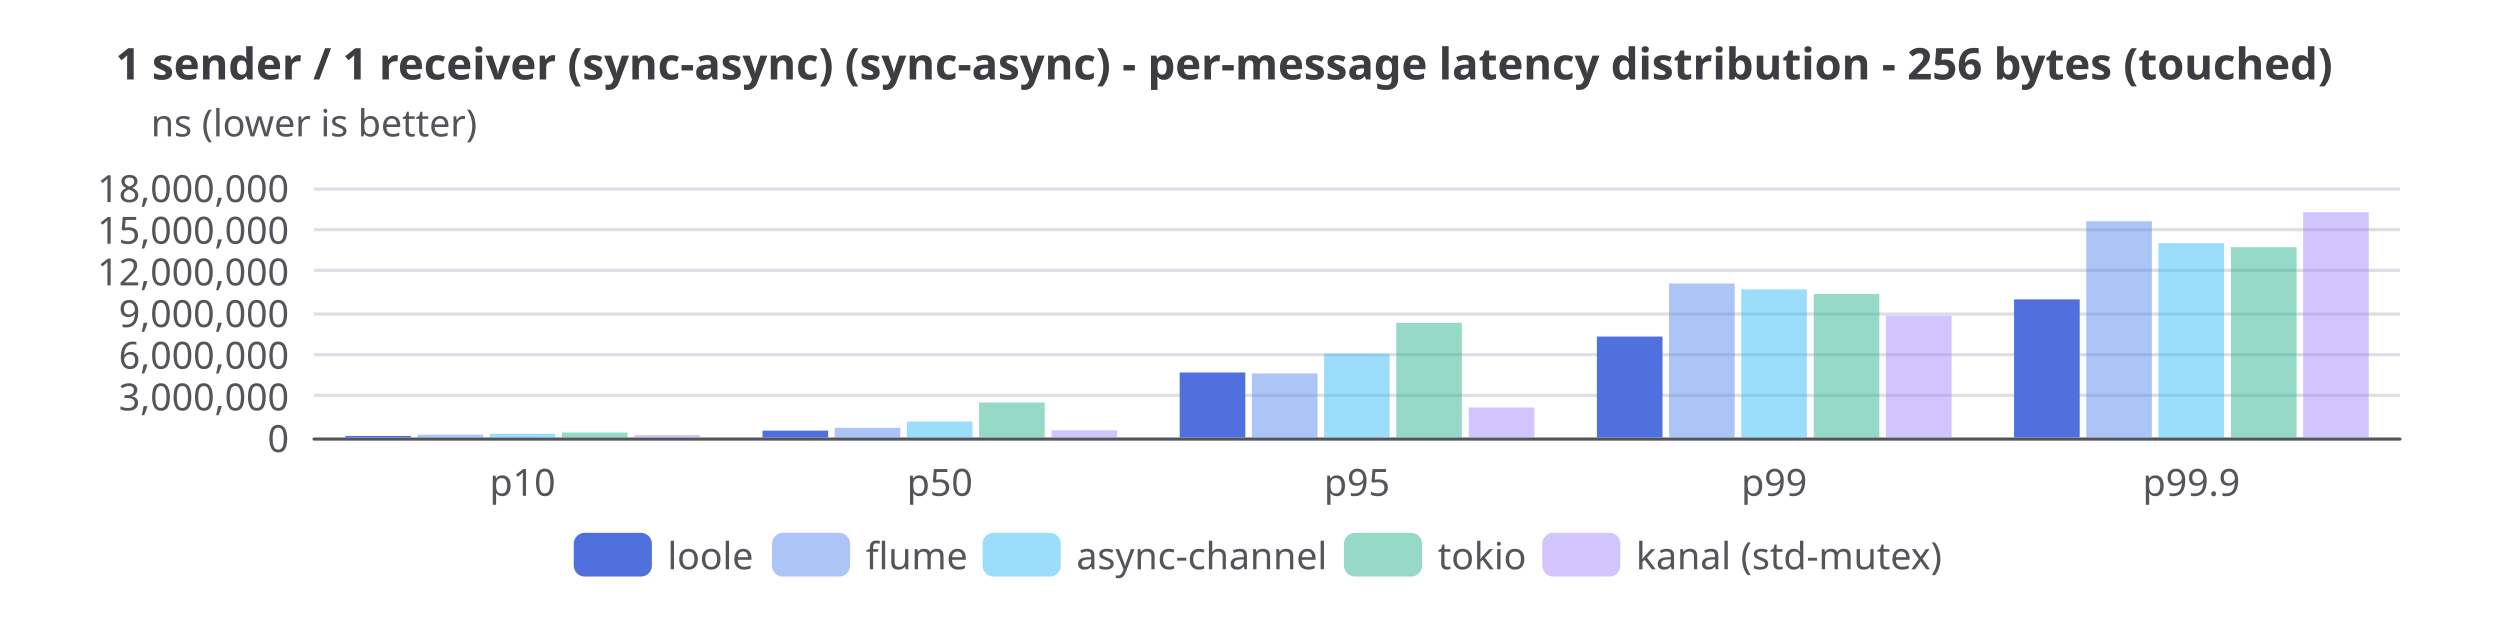
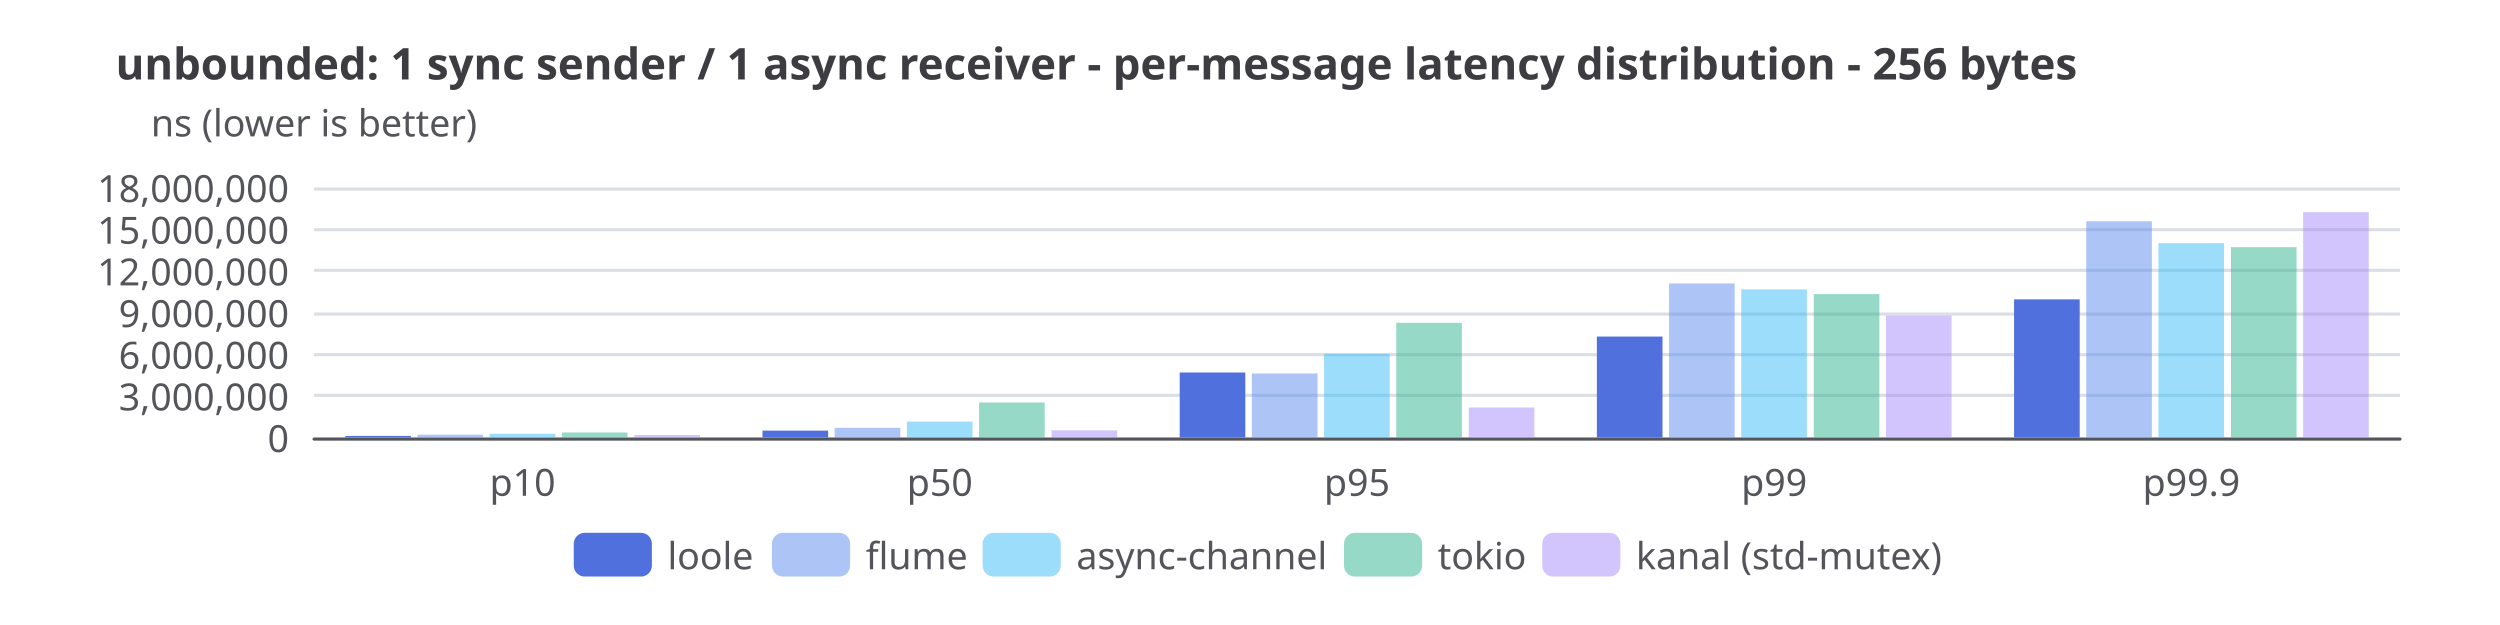
<svg xmlns="http://www.w3.org/2000/svg" width="800" height="200" version="1.1" baseProfile="full" viewBox="0 0 800 200">
  <rect width="800" height="200" x="0" y="0" fill="white" />
  <path d="M100.5 140.5L768 140.5" fill="none" pointer-events="visible" stroke="#dbdee4" class="zr23-cls-165" />
  <path d="M100.5 126.5L768 126.5" fill="none" pointer-events="visible" stroke="#dbdee4" class="zr23-cls-165" />
  <path d="M100.5 113.5L768 113.5" fill="none" pointer-events="visible" stroke="#dbdee4" class="zr23-cls-165" />
  <path d="M100.5 100.5L768 100.5" fill="none" pointer-events="visible" stroke="#dbdee4" class="zr23-cls-165" />
  <path d="M100.5 86.5L768 86.5" fill="none" pointer-events="visible" stroke="#dbdee4" class="zr23-cls-165" />
  <path d="M100.5 73.5L768 73.5" fill="none" pointer-events="visible" stroke="#dbdee4" class="zr23-cls-165" />
  <path d="M100.5 60.5L768 60.5" fill="none" pointer-events="visible" stroke="#dbdee4" class="zr23-cls-165" />
  <text dominant-baseline="central" text-anchor="middle" style="font-size:12px;font-family:sans-serif;" xml:space="preserve" y="-6" transform="translate(100.48 45)" fill="#54555a">ns (lower is better)</text>
  <path d="M100.5 140.5L768 140.5" fill="none" pointer-events="visible" stroke="#54555a" stroke-linecap="round" class="zr23-cls-165" />
  <text dominant-baseline="central" text-anchor="end" style="font-size:12px;font-family:sans-serif;" transform="translate(92.48 140)" fill="#54555a">0</text>
  <text dominant-baseline="central" text-anchor="end" style="font-size:12px;font-family:sans-serif;" transform="translate(92.48 126.6667)" fill="#54555a">3,000,000</text>
  <text dominant-baseline="central" text-anchor="end" style="font-size:12px;font-family:sans-serif;" transform="translate(92.48 113.3333)" fill="#54555a">6,000,000</text>
  <text dominant-baseline="central" text-anchor="end" style="font-size:12px;font-family:sans-serif;" transform="translate(92.48 100)" fill="#54555a">9,000,000</text>
  <text dominant-baseline="central" text-anchor="end" style="font-size:12px;font-family:sans-serif;" transform="translate(92.48 86.6667)" fill="#54555a">12,000,000</text>
  <text dominant-baseline="central" text-anchor="end" style="font-size:12px;font-family:sans-serif;" transform="translate(92.48 73.3333)" fill="#54555a">15,000,000</text>
  <text dominant-baseline="central" text-anchor="end" style="font-size:12px;font-family:sans-serif;" transform="translate(92.48 60)" fill="#54555a">18,000,000</text>
  <text dominant-baseline="central" text-anchor="middle" style="font-size:12px;font-family:sans-serif;" y="6" transform="translate(167.232 148)" fill="#54555a">p10</text>
  <text dominant-baseline="central" text-anchor="middle" style="font-size:12px;font-family:sans-serif;" y="6" transform="translate(300.736 148)" fill="#54555a">p50</text>
  <text dominant-baseline="central" text-anchor="middle" style="font-size:12px;font-family:sans-serif;" y="6" transform="translate(434.24 148)" fill="#54555a">p95</text>
  <text dominant-baseline="central" text-anchor="middle" style="font-size:12px;font-family:sans-serif;" y="6" transform="translate(567.744 148)" fill="#54555a">p99</text>
  <text dominant-baseline="central" text-anchor="middle" style="font-size:12px;font-family:sans-serif;" y="6" transform="translate(701.248 148)" fill="#54555a">p99.9</text>
  <path d="M110.5 140l21 0l0 -0.5l-21 0Z" fill="#5070dd" ecmeta_series_index="0" ecmeta_data_index="0" ecmeta_ssr_type="chart" class="zr23-cls-166" />
  <path d="M244 140l21 0l0 -2.2l-21 0Z" fill="#5070dd" ecmeta_series_index="0" ecmeta_data_index="1" ecmeta_ssr_type="chart" class="zr23-cls-166" />
  <path d="M377.5 140l21 0l0 -20.8l-21 0Z" fill="#5070dd" ecmeta_series_index="0" ecmeta_data_index="2" ecmeta_ssr_type="chart" class="zr23-cls-166" />
  <path d="M511 140l21 0l0 -32.3l-21 0Z" fill="#5070dd" ecmeta_series_index="0" ecmeta_data_index="3" ecmeta_ssr_type="chart" class="zr23-cls-166" />
  <path d="M644.5 140l21 0l0 -44.2l-21 0Z" fill="#5070dd" ecmeta_series_index="0" ecmeta_data_index="4" ecmeta_ssr_type="chart" class="zr23-cls-166" />
  <path d="M133.6 140l21 0l0 -0.9l-21 0Z" fill="rgb(91,141,239)" fill-opacity="0.5" ecmeta_series_index="1" ecmeta_data_index="0" ecmeta_ssr_type="chart" class="zr23-cls-167" />
  <path d="M267.1 140l21 0l0 -3.1l-21 0Z" fill="rgb(91,141,239)" fill-opacity="0.5" ecmeta_series_index="1" ecmeta_data_index="1" ecmeta_ssr_type="chart" class="zr23-cls-167" />
  <path d="M400.6 140l21 0l0 -20.5l-21 0Z" fill="rgb(91,141,239)" fill-opacity="0.5" ecmeta_series_index="1" ecmeta_data_index="2" ecmeta_ssr_type="chart" class="zr23-cls-167" />
  <path d="M534.1 140l21 0l0 -49.3l-21 0Z" fill="rgb(91,141,239)" fill-opacity="0.5" ecmeta_series_index="1" ecmeta_data_index="3" ecmeta_ssr_type="chart" class="zr23-cls-167" />
  <path d="M667.6 140l21 0l0 -69.2l-21 0Z" fill="rgb(91,141,239)" fill-opacity="0.5" ecmeta_series_index="1" ecmeta_data_index="4" ecmeta_ssr_type="chart" class="zr23-cls-167" />
  <path d="M156.7 140l21 0l0 -1.2l-21 0Z" fill="rgb(56,189,248)" fill-opacity="0.5" ecmeta_series_index="2" ecmeta_data_index="0" ecmeta_ssr_type="chart" class="zr23-cls-168" />
  <path d="M290.2 140l21 0l0 -5.1l-21 0Z" fill="rgb(56,189,248)" fill-opacity="0.5" ecmeta_series_index="2" ecmeta_data_index="1" ecmeta_ssr_type="chart" class="zr23-cls-168" />
  <path d="M423.7 140l21 0l0 -26.8l-21 0Z" fill="rgb(56,189,248)" fill-opacity="0.5" ecmeta_series_index="2" ecmeta_data_index="2" ecmeta_ssr_type="chart" class="zr23-cls-168" />
  <path d="M557.2 140l21 0l0 -47.4l-21 0Z" fill="rgb(56,189,248)" fill-opacity="0.5" ecmeta_series_index="2" ecmeta_data_index="3" ecmeta_ssr_type="chart" class="zr23-cls-168" />
  <path d="M690.7 140l21 0l0 -62.2l-21 0Z" fill="rgb(56,189,248)" fill-opacity="0.5" ecmeta_series_index="2" ecmeta_data_index="4" ecmeta_ssr_type="chart" class="zr23-cls-168" />
  <path d="M179.8 140l21 0l0 -1.6l-21 0Z" fill="rgb(47,181,142)" fill-opacity="0.5" ecmeta_series_index="3" ecmeta_data_index="0" ecmeta_ssr_type="chart" class="zr23-cls-169" />
  <path d="M313.3 140l21 0l0 -11.2l-21 0Z" fill="rgb(47,181,142)" fill-opacity="0.5" ecmeta_series_index="3" ecmeta_data_index="1" ecmeta_ssr_type="chart" class="zr23-cls-169" />
  <path d="M446.8 140l21 0l0 -36.7l-21 0Z" fill="rgb(47,181,142)" fill-opacity="0.5" ecmeta_series_index="3" ecmeta_data_index="2" ecmeta_ssr_type="chart" class="zr23-cls-169" />
  <path d="M580.4 140l21 0l0 -45.9l-21 0Z" fill="rgb(47,181,142)" fill-opacity="0.5" ecmeta_series_index="3" ecmeta_data_index="3" ecmeta_ssr_type="chart" class="zr23-cls-169" />
  <path d="M713.9 140l21 0l0 -60.9l-21 0Z" fill="rgb(47,181,142)" fill-opacity="0.5" ecmeta_series_index="3" ecmeta_data_index="4" ecmeta_ssr_type="chart" class="zr23-cls-169" />
  <path d="M203 140l21 0l0 -0.8l-21 0Z" fill="rgb(167,139,250)" fill-opacity="0.5" ecmeta_series_index="4" ecmeta_data_index="0" ecmeta_ssr_type="chart" class="zr23-cls-170" />
  <path d="M336.5 140l21 0l0 -2.3l-21 0Z" fill="rgb(167,139,250)" fill-opacity="0.5" ecmeta_series_index="4" ecmeta_data_index="1" ecmeta_ssr_type="chart" class="zr23-cls-170" />
  <path d="M470 140l21 0l0 -9.6l-21 0Z" fill="rgb(167,139,250)" fill-opacity="0.5" ecmeta_series_index="4" ecmeta_data_index="2" ecmeta_ssr_type="chart" class="zr23-cls-170" />
  <path d="M603.5 140l21 0l0 -39l-21 0Z" fill="rgb(167,139,250)" fill-opacity="0.5" ecmeta_series_index="4" ecmeta_data_index="3" ecmeta_ssr_type="chart" class="zr23-cls-170" />
  <path d="M737 140l21 0l0 -72.1l-21 0Z" fill="rgb(167,139,250)" fill-opacity="0.5" ecmeta_series_index="4" ecmeta_data_index="4" ecmeta_ssr_type="chart" class="zr23-cls-170" />
  <path d="M-5 -5.5l442.8 0l0 25l-442.8 0Z" transform="translate(183.6 170.5)" fill="rgb(0,0,0)" fill-opacity="0" stroke="#b7b9be" stroke-width="0" class="zr23-cls-165" />
  <path d="M3.5 0L21.5 0A3.5 3.5 0 0 1 25 3.5L25 10.5A3.5 3.5 0 0 1 21.5 14L3.5 14A3.5 3.5 0 0 1 0 10.5L0 3.5A3.5 3.5 0 0 1 3.5 0Z" transform="translate(183.6 170.5)" fill="#5070dd" ecmeta_series_index="0" ecmeta_data_index="0" ecmeta_ssr_type="legend" ecmeta_silent="true" class="zr23-cls-165" />
  <text dominant-baseline="central" text-anchor="start" style="font-size:12px;font-family:sans-serif;" x="30" y="7" transform="translate(183.6 170.5)" fill="#54555a">loole</text>
  <path d="M0 0l55.4 0l0 14l-55.4 0Z" transform="translate(183.6 170.5)" fill="none" pointer-events="visible" ecmeta_series_index="0" ecmeta_data_index="0" ecmeta_ssr_type="legend" class="zr23-cls-171" />
  <path d="M3.5 0L21.5 0A3.5 3.5 0 0 1 25 3.5L25 10.5A3.5 3.5 0 0 1 21.5 14L3.5 14A3.5 3.5 0 0 1 0 10.5L0 3.5A3.5 3.5 0 0 1 3.5 0Z" transform="translate(247.04 170.5)" fill="rgb(91,141,239)" fill-opacity="0.5" ecmeta_series_index="1" ecmeta_data_index="1" ecmeta_ssr_type="legend" ecmeta_silent="true" class="zr23-cls-165" />
  <text dominant-baseline="central" text-anchor="start" style="font-size:12px;font-family:sans-serif;" x="30" y="7" transform="translate(247.04 170.5)" fill="#54555a">flume</text>
  <path d="M0 0l59.4 0l0 14l-59.4 0Z" transform="translate(247.04 170.5)" fill="none" pointer-events="visible" ecmeta_series_index="1" ecmeta_data_index="1" ecmeta_ssr_type="legend" class="zr23-cls-171" />
  <path d="M3.5 0L21.5 0A3.5 3.5 0 0 1 25 3.5L25 10.5A3.5 3.5 0 0 1 21.5 14L3.5 14A3.5 3.5 0 0 1 0 10.5L0 3.5A3.5 3.5 0 0 1 3.5 0Z" transform="translate(314.44 170.5)" fill="rgb(56,189,248)" fill-opacity="0.5" ecmeta_series_index="2" ecmeta_data_index="2" ecmeta_ssr_type="legend" ecmeta_silent="true" class="zr23-cls-165" />
  <text dominant-baseline="central" text-anchor="start" style="font-size:12px;font-family:sans-serif;" x="30" y="7" transform="translate(314.44 170.5)" fill="#54555a">async-channel</text>
  <path d="M0 0l107.6 0l0 14l-107.6 0Z" transform="translate(314.44 170.5)" fill="none" pointer-events="visible" ecmeta_series_index="2" ecmeta_data_index="2" ecmeta_ssr_type="legend" class="zr23-cls-171" />
  <path d="M3.5 0L21.5 0A3.5 3.5 0 0 1 25 3.5L25 10.5A3.5 3.5 0 0 1 21.5 14L3.5 14A3.5 3.5 0 0 1 0 10.5L0 3.5A3.5 3.5 0 0 1 3.5 0Z" transform="translate(430.08 170.5)" fill="rgb(47,181,142)" fill-opacity="0.5" ecmeta_series_index="3" ecmeta_data_index="3" ecmeta_ssr_type="legend" ecmeta_silent="true" class="zr23-cls-165" />
  <text dominant-baseline="central" text-anchor="start" style="font-size:12px;font-family:sans-serif;" x="30" y="7" transform="translate(430.08 170.5)" fill="#54555a">tokio</text>
  <path d="M0 0l55.4 0l0 14l-55.4 0Z" transform="translate(430.08 170.5)" fill="none" pointer-events="visible" ecmeta_series_index="3" ecmeta_data_index="3" ecmeta_ssr_type="legend" class="zr23-cls-171" />
  <path d="M3.5 0L21.5 0A3.5 3.5 0 0 1 25 3.5L25 10.5A3.5 3.5 0 0 1 21.5 14L3.5 14A3.5 3.5 0 0 1 0 10.5L0 3.5A3.5 3.5 0 0 1 3.5 0Z" transform="translate(493.52 170.5)" fill="rgb(167,139,250)" fill-opacity="0.5" ecmeta_series_index="4" ecmeta_data_index="4" ecmeta_ssr_type="legend" ecmeta_silent="true" class="zr23-cls-165" />
  <text dominant-baseline="central" text-anchor="start" style="font-size:12px;font-family:sans-serif;" xml:space="preserve" x="30" y="7" transform="translate(493.52 170.5)" fill="#54555a">kanal (std-mutex)</text>
  <path d="M0 0l122.9 0l0 14l-122.9 0Z" transform="translate(493.52 170.5)" fill="none" pointer-events="visible" ecmeta_series_index="4" ecmeta_data_index="4" ecmeta_ssr_type="legend" class="zr23-cls-171" />
-   <path d="M-5 -5l656.1 0l0 24l-656.1 0Z" transform="translate(37 13)" fill="rgb(0,0,0)" fill-opacity="0" stroke="#3c3c41" stroke-width="0" class="zr23-cls-165" />
-   <text dominant-baseline="central" text-anchor="start" style="font-size:14px;font-family:sans-serif;font-weight:bold;" xml:space="preserve" y="7" transform="translate(37 13)" fill="#3c3c41">1 sender / 1 receiver (sync-async) (sync-async) - per-message latency distribution - 256 bytes (touched)</text>
+   <path d="M-5 -5l578 0l0 24l-578 0Z" transform="translate(37 13)" fill="rgb(0,0,0)" fill-opacity="0" stroke="#3c3c41" stroke-width="0" class="zr23-cls-165" />
+   <text dominant-baseline="central" text-anchor="start" style="font-size:14px;font-family:sans-serif;font-weight:bold;" xml:space="preserve" y="7" transform="translate(37 13)" fill="#3c3c41">unbounded: 1 sync sender / 1 async receiver - per-message latency distribution - 256 bytes</text>
  <style>
.zr23-cls-165:hover {
pointer-events:none;
}
.zr23-cls-166:hover {
cursor:pointer;
fill:rgba(88,123,243,1);
}
.zr23-cls-167:hover {
cursor:pointer;
fill:rgba(100,155,255,0.5);
}
.zr23-cls-168:hover {
cursor:pointer;
fill:rgba(61,207,255,0.5);
}
.zr23-cls-169:hover {
cursor:pointer;
fill:rgba(51,199,156,0.5);
}
.zr23-cls-170:hover {
cursor:pointer;
fill:rgba(183,152,255,0.5);
}
.zr23-cls-171:hover {
cursor:pointer;
fill:rgba(0,0,0,0);
}



</style>
</svg>
